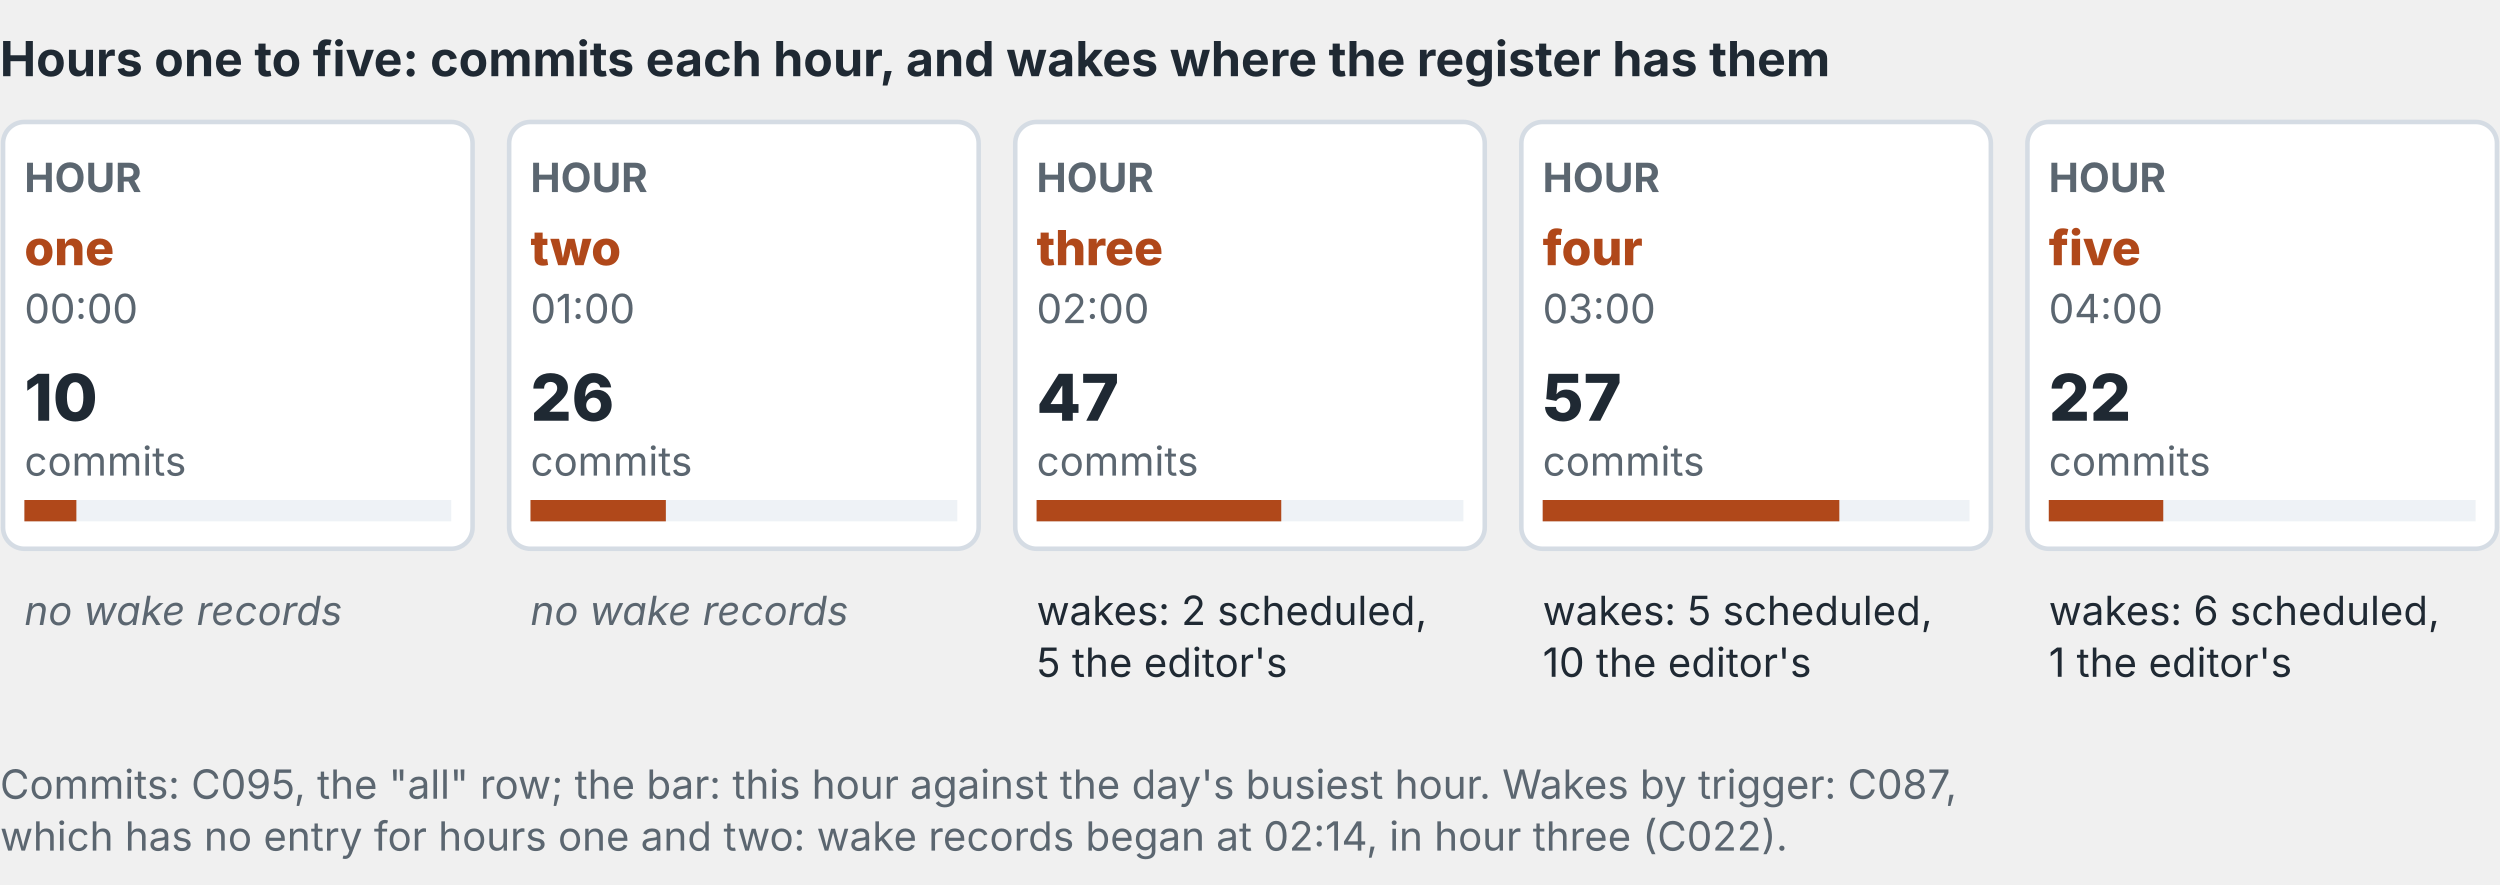
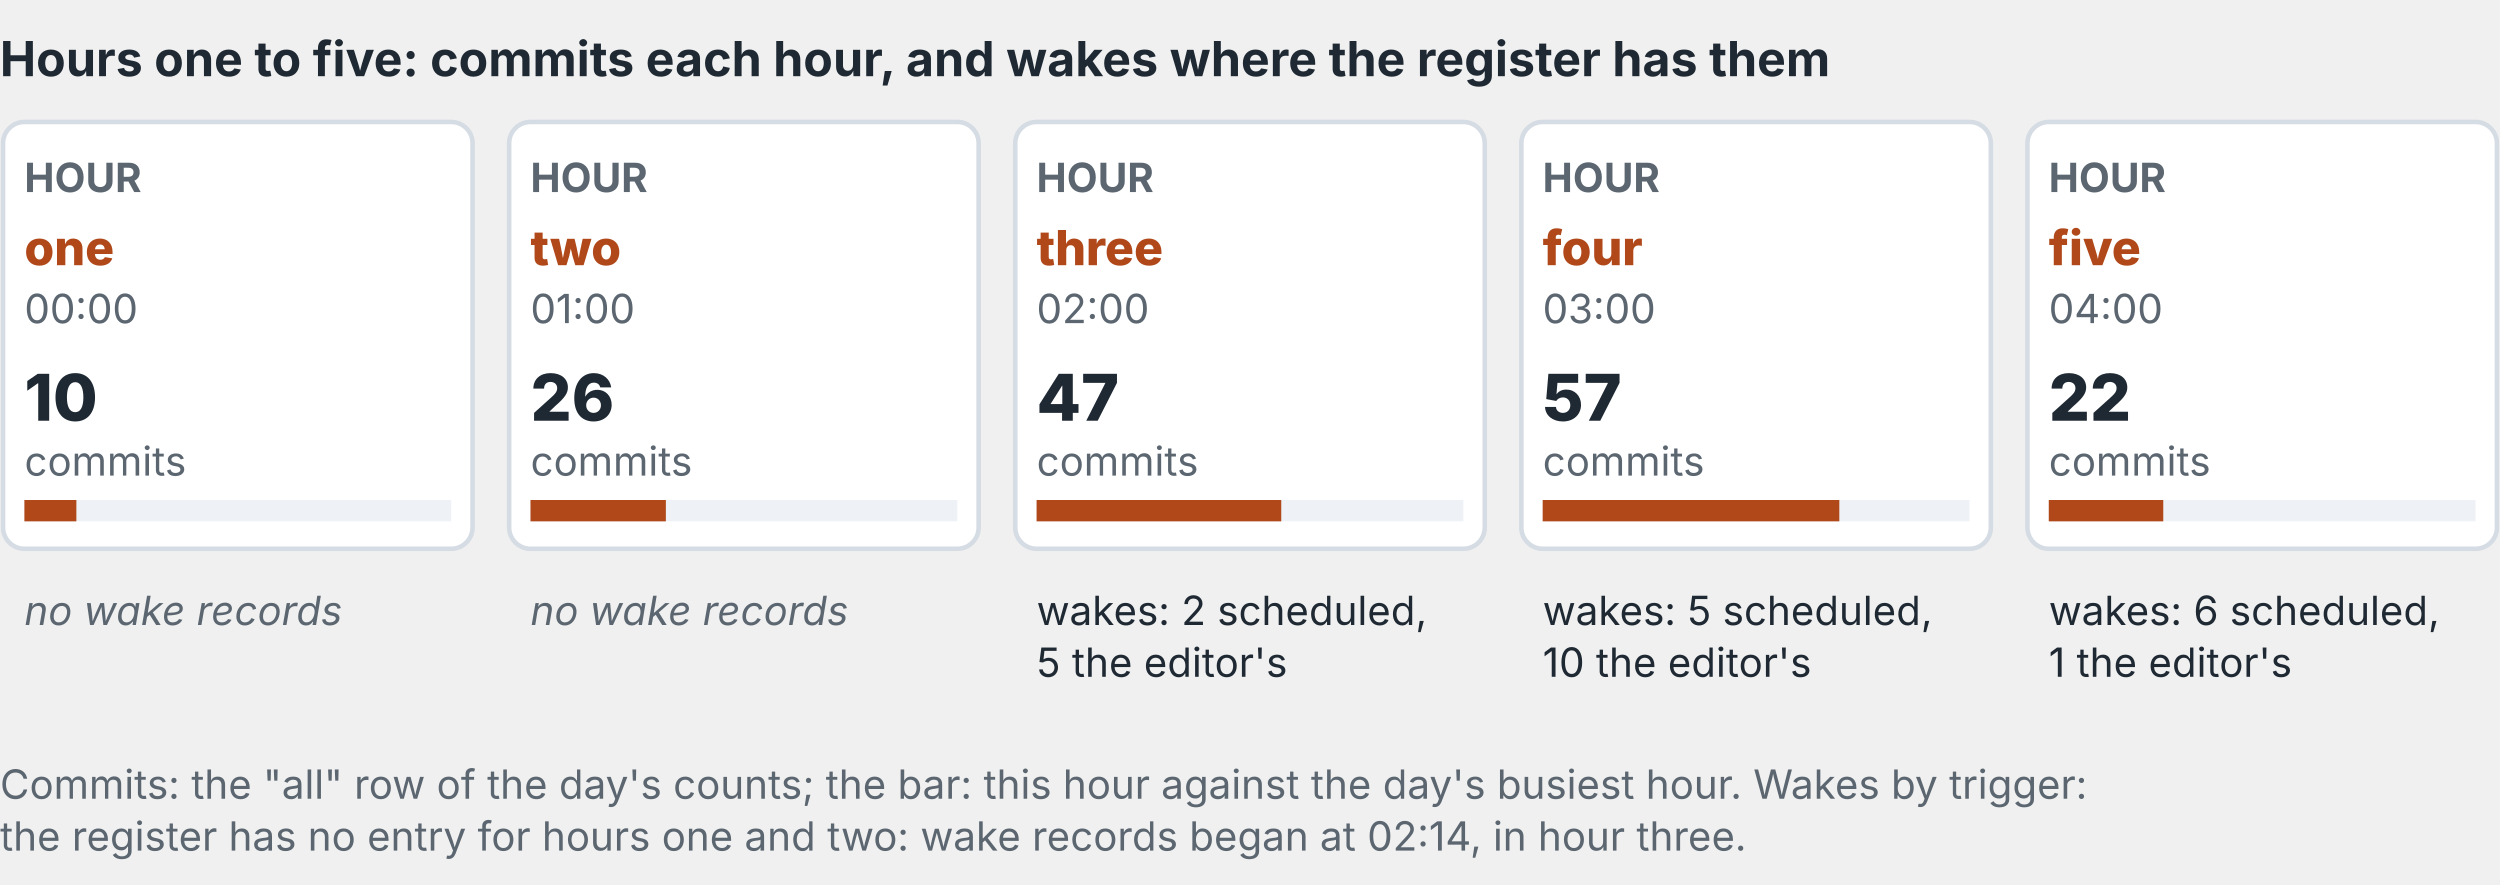
<svg xmlns="http://www.w3.org/2000/svg" width="164mm" height="58mm" viewBox="0 0 164 58" role="img" aria-label="Hours one to five on the margin clock: each hour's commits, and under hours three to five the wakes by trigger, scheduled and the editor's; hours one and two have no wake records.">
  <text x="0.00" y="5.00" font-family="Inter, Helvetica, Arial, sans-serif" font-size="3.175" font-weight="700" fill="#1f2933" text-anchor="start">Hours one to five: commits each hour, and wakes where the register has them</text>
  <rect x="0.20" y="8.00" width="30.80" height="28.00" rx="1.4" fill="#ffffff" stroke="#d5dce4" stroke-width=".3" />
  <text x="1.60" y="12.60" font-family="Inter, Helvetica, Arial, sans-serif" font-size="2.646" font-weight="700" fill="#5b6670" text-anchor="start">HOUR</text>
  <text x="1.60" y="17.40" font-family="Inter, Helvetica, Arial, sans-serif" font-size="3.175" font-weight="800" fill="#b0481a" text-anchor="start">one</text>
  <text x="1.60" y="21.20" font-family="Inter, Helvetica, Arial, sans-serif" font-size="2.646" font-weight="400" fill="#5b6670" text-anchor="start">00:00</text>
  <text x="1.60" y="27.60" font-family="Inter, Helvetica, Arial, sans-serif" font-size="4.233" font-weight="800" fill="#1f2933" text-anchor="start">10</text>
  <text x="1.60" y="31.20" font-family="Inter, Helvetica, Arial, sans-serif" font-size="2.646" font-weight="400" fill="#5b6670" text-anchor="start">commits</text>
  <rect x="1.60" y="32.80" width="28.00" height="1.4" fill="#eef2f6" />
  <rect x="1.60" y="32.80" width="3.41" height="1.4" fill="#b0481a" />
  <rect x="33.40" y="8.00" width="30.80" height="28.00" rx="1.4" fill="#ffffff" stroke="#d5dce4" stroke-width=".3" />
  <text x="34.80" y="12.60" font-family="Inter, Helvetica, Arial, sans-serif" font-size="2.646" font-weight="700" fill="#5b6670" text-anchor="start">HOUR</text>
  <text x="34.80" y="17.40" font-family="Inter, Helvetica, Arial, sans-serif" font-size="3.175" font-weight="800" fill="#b0481a" text-anchor="start">two</text>
  <text x="34.80" y="21.20" font-family="Inter, Helvetica, Arial, sans-serif" font-size="2.646" font-weight="400" fill="#5b6670" text-anchor="start">01:00</text>
  <text x="34.80" y="27.60" font-family="Inter, Helvetica, Arial, sans-serif" font-size="4.233" font-weight="800" fill="#1f2933" text-anchor="start">26</text>
  <text x="34.80" y="31.20" font-family="Inter, Helvetica, Arial, sans-serif" font-size="2.646" font-weight="400" fill="#5b6670" text-anchor="start">commits</text>
  <rect x="34.80" y="32.80" width="28.00" height="1.4" fill="#eef2f6" />
  <rect x="34.80" y="32.80" width="8.88" height="1.4" fill="#b0481a" />
  <rect x="66.60" y="8.00" width="30.80" height="28.00" rx="1.4" fill="#ffffff" stroke="#d5dce4" stroke-width=".3" />
  <text x="68.00" y="12.60" font-family="Inter, Helvetica, Arial, sans-serif" font-size="2.646" font-weight="700" fill="#5b6670" text-anchor="start">HOUR</text>
  <text x="68.00" y="17.40" font-family="Inter, Helvetica, Arial, sans-serif" font-size="3.175" font-weight="800" fill="#b0481a" text-anchor="start">three</text>
  <text x="68.00" y="21.20" font-family="Inter, Helvetica, Arial, sans-serif" font-size="2.646" font-weight="400" fill="#5b6670" text-anchor="start">02:00</text>
  <text x="68.00" y="27.60" font-family="Inter, Helvetica, Arial, sans-serif" font-size="4.233" font-weight="800" fill="#1f2933" text-anchor="start">47</text>
  <text x="68.00" y="31.20" font-family="Inter, Helvetica, Arial, sans-serif" font-size="2.646" font-weight="400" fill="#5b6670" text-anchor="start">commits</text>
  <rect x="68.00" y="32.80" width="28.00" height="1.4" fill="#eef2f6" />
  <rect x="68.00" y="32.80" width="16.05" height="1.4" fill="#b0481a" />
  <rect x="99.80" y="8.00" width="30.80" height="28.00" rx="1.4" fill="#ffffff" stroke="#d5dce4" stroke-width=".3" />
  <text x="101.20" y="12.60" font-family="Inter, Helvetica, Arial, sans-serif" font-size="2.646" font-weight="700" fill="#5b6670" text-anchor="start">HOUR</text>
  <text x="101.20" y="17.40" font-family="Inter, Helvetica, Arial, sans-serif" font-size="3.175" font-weight="800" fill="#b0481a" text-anchor="start">four</text>
  <text x="101.20" y="21.20" font-family="Inter, Helvetica, Arial, sans-serif" font-size="2.646" font-weight="400" fill="#5b6670" text-anchor="start">03:00</text>
  <text x="101.20" y="27.60" font-family="Inter, Helvetica, Arial, sans-serif" font-size="4.233" font-weight="800" fill="#1f2933" text-anchor="start">57</text>
  <text x="101.20" y="31.20" font-family="Inter, Helvetica, Arial, sans-serif" font-size="2.646" font-weight="400" fill="#5b6670" text-anchor="start">commits</text>
  <rect x="101.20" y="32.80" width="28.00" height="1.4" fill="#eef2f6" />
  <rect x="101.20" y="32.80" width="19.46" height="1.4" fill="#b0481a" />
  <rect x="133.00" y="8.00" width="30.80" height="28.00" rx="1.4" fill="#ffffff" stroke="#d5dce4" stroke-width=".3" />
  <text x="134.40" y="12.60" font-family="Inter, Helvetica, Arial, sans-serif" font-size="2.646" font-weight="700" fill="#5b6670" text-anchor="start">HOUR</text>
  <text x="134.40" y="17.40" font-family="Inter, Helvetica, Arial, sans-serif" font-size="3.175" font-weight="800" fill="#b0481a" text-anchor="start">five</text>
  <text x="134.40" y="21.20" font-family="Inter, Helvetica, Arial, sans-serif" font-size="2.646" font-weight="400" fill="#5b6670" text-anchor="start">04:00</text>
  <text x="134.40" y="27.60" font-family="Inter, Helvetica, Arial, sans-serif" font-size="4.233" font-weight="800" fill="#1f2933" text-anchor="start">22</text>
  <text x="134.40" y="31.20" font-family="Inter, Helvetica, Arial, sans-serif" font-size="2.646" font-weight="400" fill="#5b6670" text-anchor="start">commits</text>
  <rect x="134.40" y="32.80" width="28.00" height="1.4" fill="#eef2f6" />
  <rect x="134.40" y="32.80" width="7.51" height="1.4" fill="#b0481a" />
  <text x="1.60" y="41.00" font-family="Inter, Helvetica, Arial, sans-serif" font-size="2.646" font-weight="400" fill="#5b6670" text-anchor="start" font-style="italic">no wake records</text>
  <text x="34.80" y="41.00" font-family="Inter, Helvetica, Arial, sans-serif" font-size="2.646" font-weight="400" fill="#5b6670" text-anchor="start" font-style="italic">no wake records</text>
  <text x="68.00" y="41.00" font-family="Inter, Helvetica, Arial, sans-serif" font-size="2.646" font-weight="400" fill="#1f2933" text-anchor="start">wakes: 2 scheduled,</text>
  <text x="68.00" y="44.40" font-family="Inter, Helvetica, Arial, sans-serif" font-size="2.646" font-weight="400" fill="#1f2933" text-anchor="start">5 the editor's</text>
  <text x="101.20" y="41.00" font-family="Inter, Helvetica, Arial, sans-serif" font-size="2.646" font-weight="400" fill="#1f2933" text-anchor="start">wakes: 5 scheduled,</text>
  <text x="101.20" y="44.40" font-family="Inter, Helvetica, Arial, sans-serif" font-size="2.646" font-weight="400" fill="#1f2933" text-anchor="start">10 the editor's</text>
  <text x="134.40" y="41.00" font-family="Inter, Helvetica, Arial, sans-serif" font-size="2.646" font-weight="400" fill="#1f2933" text-anchor="start">wakes: 6 scheduled,</text>
  <text x="134.40" y="44.40" font-family="Inter, Helvetica, Arial, sans-serif" font-size="2.646" font-weight="400" fill="#1f2933" text-anchor="start">1 the editor's</text>
-   <text x="0.00" y="52.40" font-family="Inter, Helvetica, Arial, sans-serif" font-size="2.646" font-weight="400" fill="#5b6670" text-anchor="start">Commits: C095, the "all" row; the bar: this hour against the day's busiest hour. Wakes by trigger: C087,</text>
-   <text x="0.00" y="55.80" font-family="Inter, Helvetica, Arial, sans-serif" font-size="2.646" font-weight="400" fill="#5b6670" text-anchor="start">which has no entry for hours one and two: wake records began at 02:14, in hour three (C022).</text>
+   <text x="0.00" y="52.40" font-family="Inter, Helvetica, Arial, sans-serif" font-size="2.646" font-weight="400" fill="#5b6670" text-anchor="start">Commits: the "all" row of the day's counts; the bar: this hour against the day's busiest hour. Wakes by trigger:</text>
+   <text x="0.00" y="55.80" font-family="Inter, Helvetica, Arial, sans-serif" font-size="2.646" font-weight="400" fill="#5b6670" text-anchor="start">the register has no entry for hours one and two: wake records began at 02:14, in hour three.</text>
</svg>
